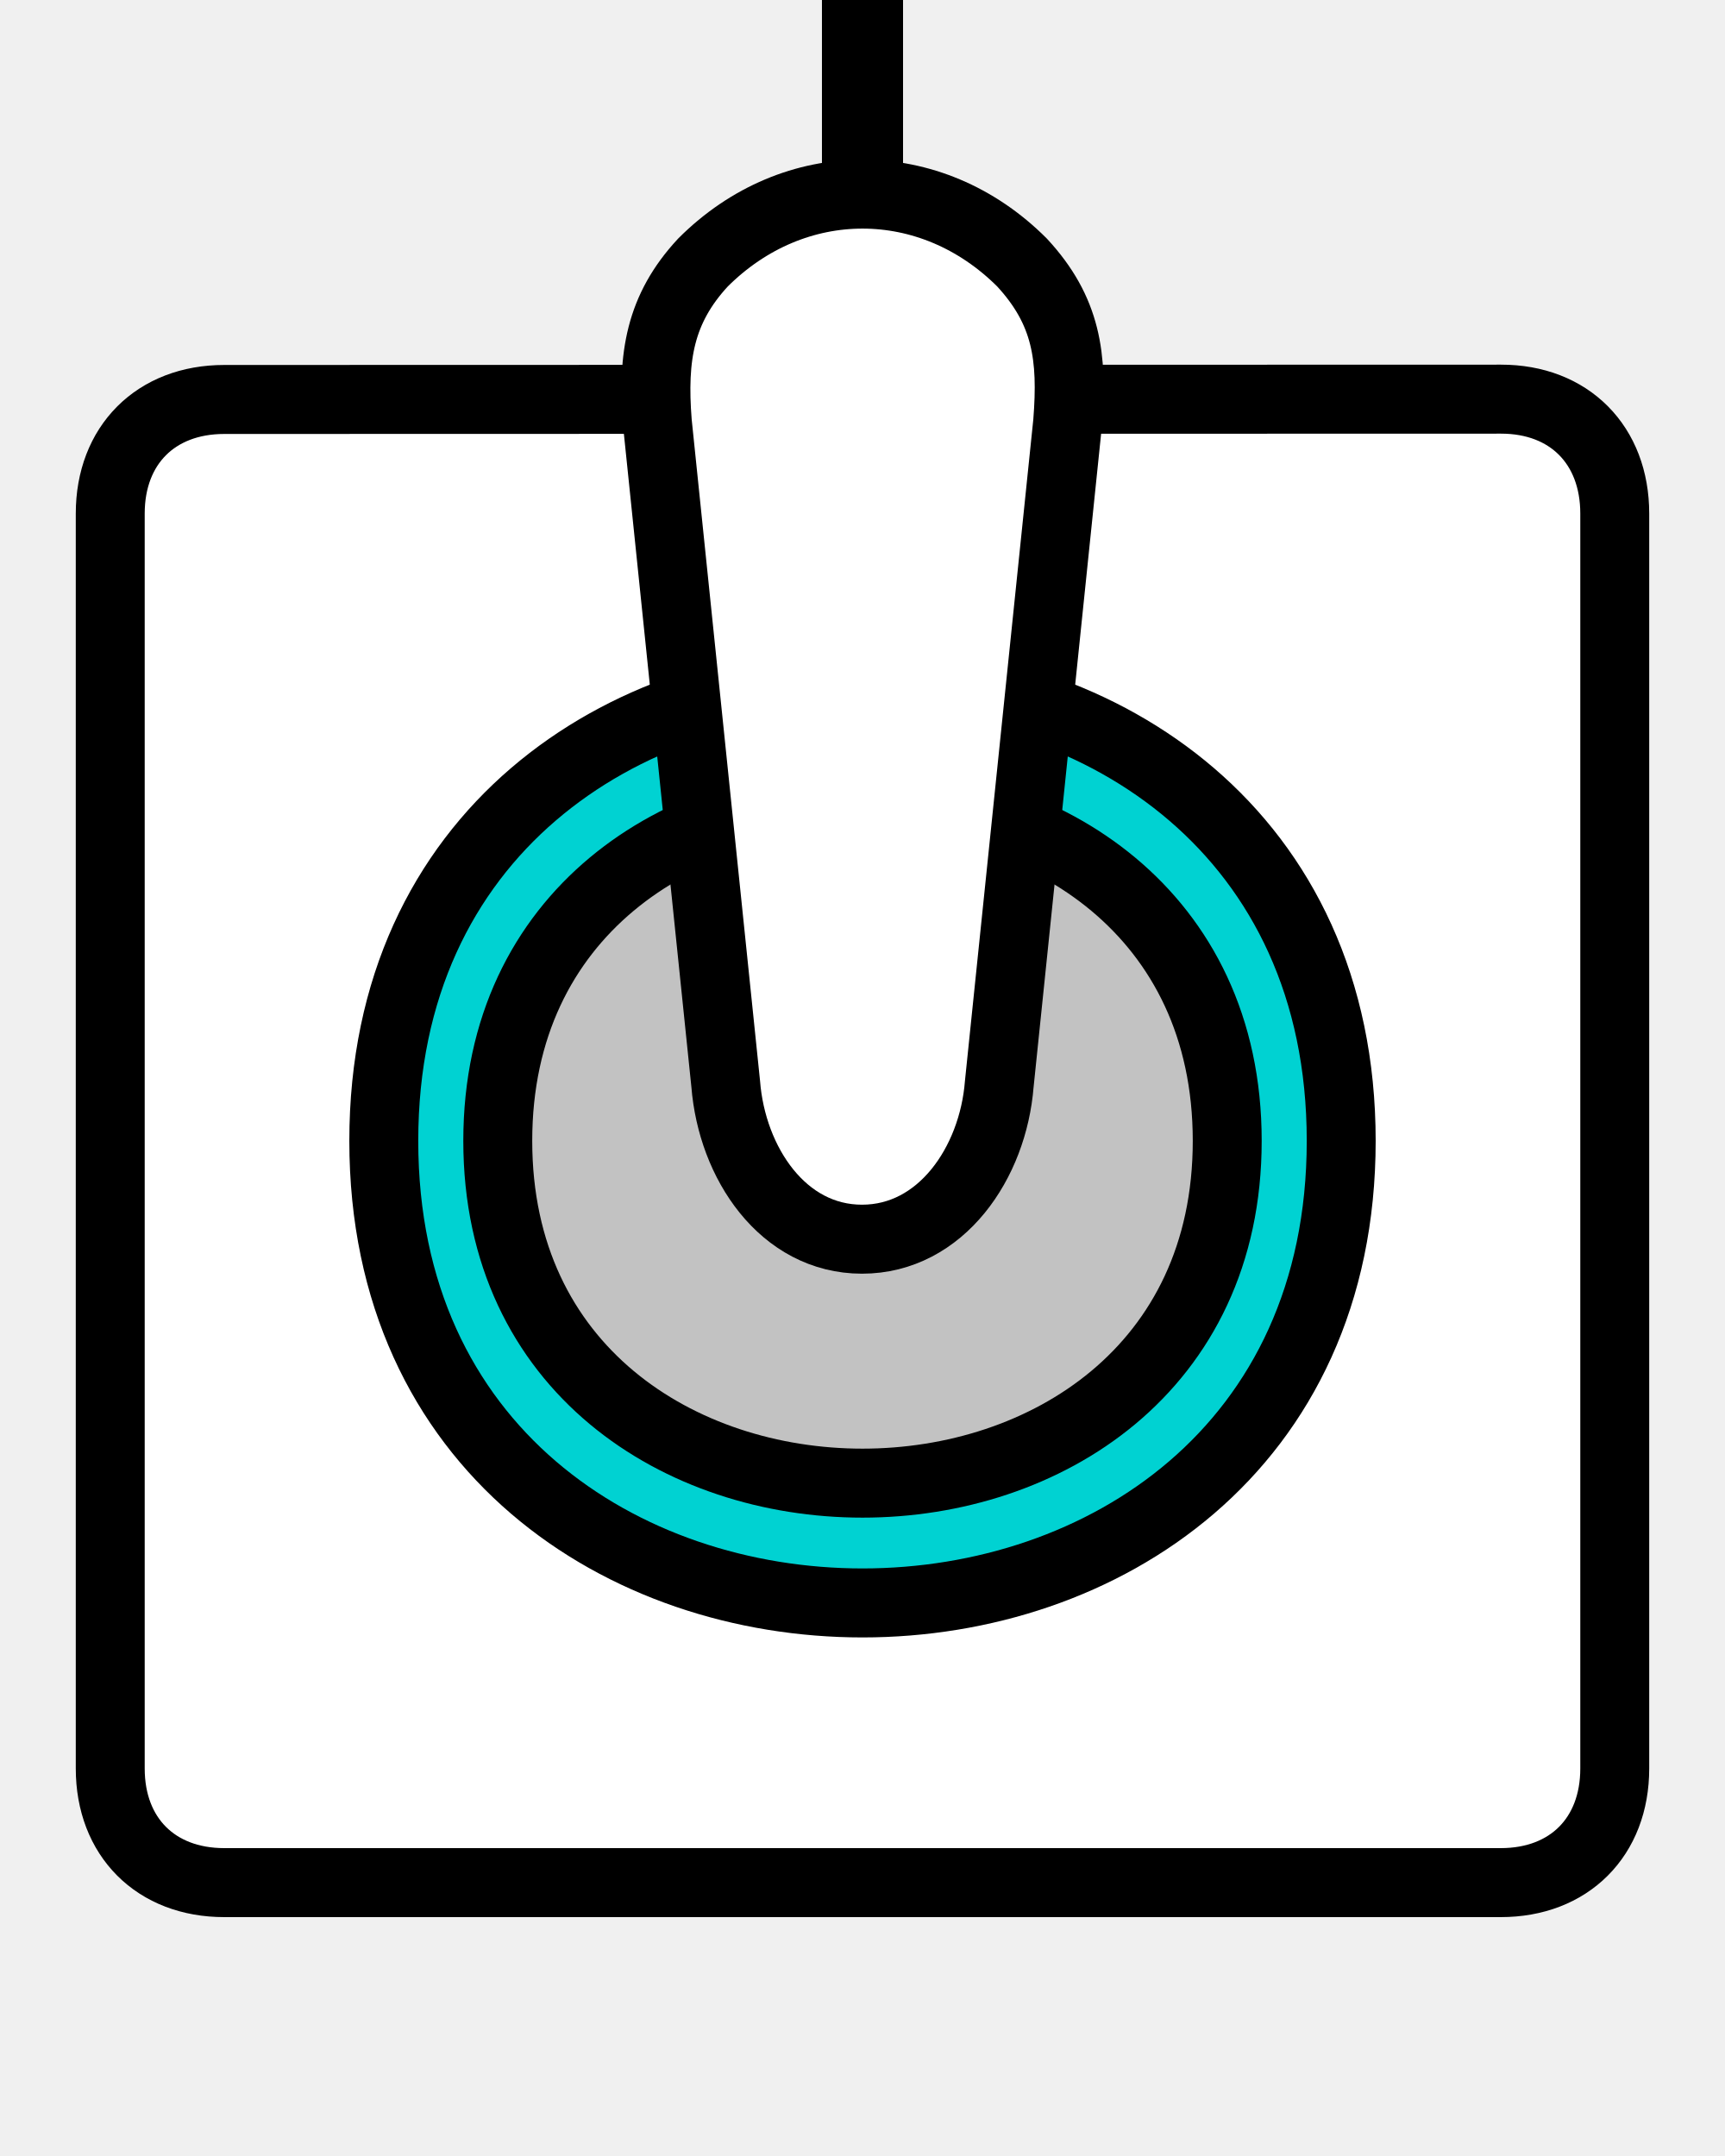
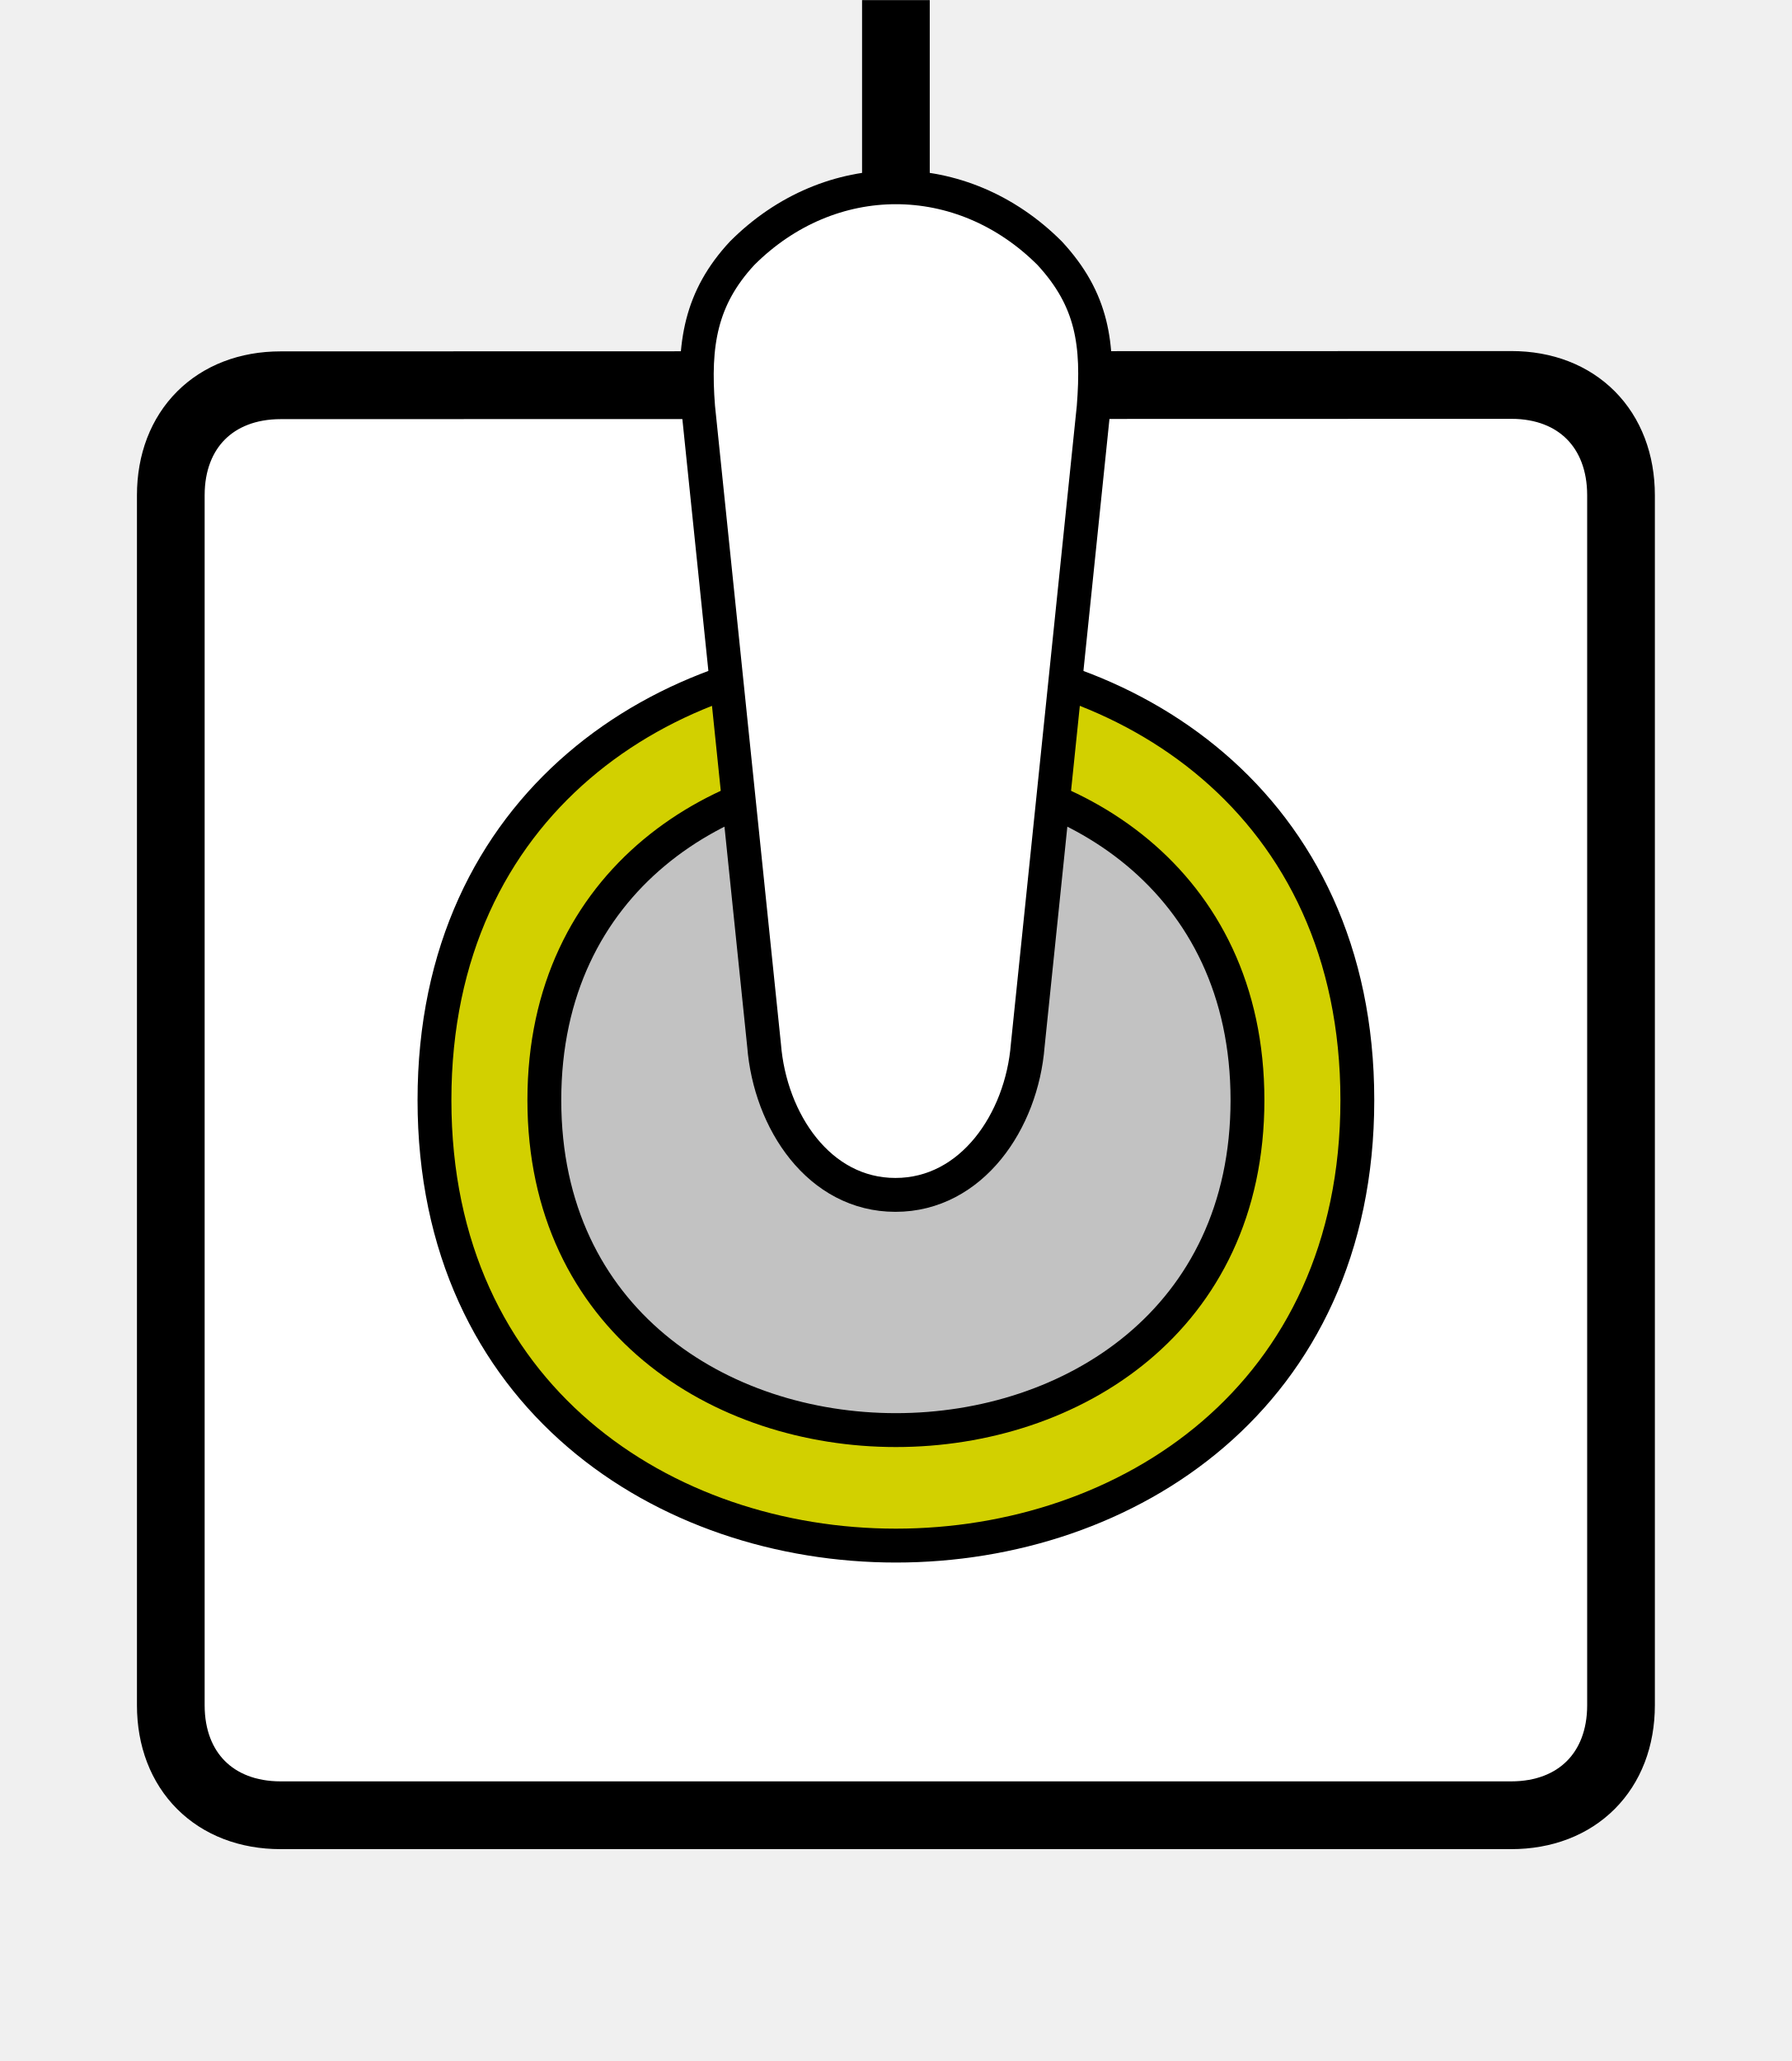
- <svg xmlns="http://www.w3.org/2000/svg" width="100mm" height="125mm" viewBox="0 0 100 125" version="1.1" id="svg8">
+ <svg xmlns="http://www.w3.org/2000/svg" width="20" height="23" viewBox="0 0 5.292 6.085" version="1.1" id="svg8">
  <defs id="defs2" />
  <g id="layer1" transform="translate(278.9087,-425.9792)">
-     <g id="g903" transform="matrix(0.2645833,0,0,0.2645833,48.92902,101.2787)">
-       <g id="g843" transform="translate(-120,60)">
-         <path d="m -1539.929,127.214 c -19.451,-0.335 -260.343,0.141 -280.058,0.07 -19.714,-0.071 -30,10 -29.942,29.93 0.057,19.93 10e-5,260 10e-5,280 0,20 10,30 30,30 20,1e-5 260,0 280,0 20,0 30,-10 30,-30 V 157.214 c 0,-20 -10,-30 -30,-30 z m -45,170 c 0,120 -190,120 -190,0 0,-120 190,-120 190,0 z m 30,0 c 0,160 -250,160 -250,0 0,-160 250,-160 250,0 z m -15,0 c 0,-140 -220,-140 -220,0 0,140 220,140 220,0 z m -250,0 c 0,180 280,180 280,0 0,-180 -280,-180 -280,0 z m 280,-155 c 10,0 15,5 15,15 l 10e-5,280 c 0,10 -5,15 -15,15 h -280 c -10,0 -15,-5 -15,-15 0,-10 0.057,-270.07 0,-280 -0.058,-9.93 5.228,-15.001 14.943,-14.93 9.714,0.071 270.058,-0.07 280.058,-0.07 z" id="path833-8" />
-         <g id="g980" transform="translate(19.99999,-930)">
-           <path d="m -364.929,617.214 c -19.451,-0.335 -260.343,0.141 -280.058,0.07 -19.714,-0.071 -30,10 -29.942,29.93 0.058,19.93 5e-5,260 5e-5,280 0,20 10,30 30,30 20,1e-5 260,0 280,0 20,0 30,-10 30,-30 l -5e-5,-280 c 0,-20 -10,-30 -30,-30 z m -70,170 c 0,90 -140,90 -140,0 0,-90 140,-90 140,0 z m 30,0 c -1e-5,130 -200,130 -200,0 0,-130 200,-130 200,0 z m -15,0 c 0,-110 -170,-110 -170,0 0,110 170,110 170,0 z m -200,0 c 0,150 230,150 230,0 10e-6,-150 -230,-150 -230,0 z m 255,-155 c 10,0 15,5 15,15 l 5e-5,280 c 0,10 -5,15 -15,15 h -280 c -10,0 -15,-5 -15,-15 0,-10 0.058,-270.07 -5e-5,-280 -0.058,-9.93 5.228,-15.001 14.943,-14.93 9.714,0.071 270.058,-0.07 280.058,-0.07 z" id="path833-8-9" />
-           <path d="m -459.929,547.214 c 1.134,-14.363 -0.222,-24.419 -10,-35 -20,-20 -50,-20 -70,0 -9.453,10.192 -11.134,20.637 -10,35 0,0 15,230 15,230 1.365,17.291 12.547,34.008 29.892,34.008 17.345,0 28.742,-16.717 30.108,-34.008 6.644,-84.155 8.454,-147.082 15,-230 z" id="path833-83" style="fill:#ffffff;fill-opacity:1;stroke:#000000;stroke-width:13.474;stroke-miterlimit:4;stroke-dasharray:none;stroke-opacity:1" />
-         </g>
-         <g id="g980-7" transform="translate(-780)">
-           <path d="m -364.929,617.214 c -19.451,-0.335 -260.343,0.141 -280.058,0.07 -19.714,-0.071 -30,10 -29.942,29.93 0.058,19.93 5e-5,260 5e-5,280 0,20 10,30 30,30 20,1e-5 260,0 280,0 20,0 30,-10 30,-30 l -5e-5,-280 c 0,-20 -10,-30 -30,-30 z m -70,170 c 0,90 -140,90 -140,0 0,-90 140,-90 140,0 z m 30,0 c -1e-5,130 -200,130 -200,0 0,-130 200,-130 200,0 z m -15,0 c 0,-110 -170,-110 -170,0 0,110 170,110 170,0 z m -200,0 c 0,150 230,150 230,0 10e-6,-150 -230,-150 -230,0 z m 255,-155 c 10,0 15,5 15,15 l 5e-5,280 c 0,10 -5,15 -15,15 h -280 c -10,0 -15,-5 -15,-15 0,-10 0.058,-270.07 -5e-5,-280 -0.058,-9.93 5.228,-15.001 14.943,-14.93 9.714,0.071 270.058,-0.07 280.058,-0.07 z" id="path833-8-9-0" />
-           <path d="m -459.929,712.214 c 1.134,-14.363 -0.222,-24.419 -10,-35 -20,-20 -50,-20 -70,0 -9.453,10.192 -11.134,20.637 -10,35 15,65 0,0 15,65 1.365,17.291 12.547,34.008 29.892,34.008 17.345,0 28.742,-16.717 30.108,-34.008 15,-65 1e-5,0 15,-65 z" id="path833-83-2" style="fill:#ffffff;fill-opacity:1;stroke:#000000;stroke-width:13.474;stroke-miterlimit:4;stroke-dasharray:none;stroke-opacity:1" />
-         </g>
-         <g id="g980-7-0" transform="matrix(0.998917,0,0,1,-475.6596,200)">
-           <g id="g2189" transform="translate(49.99999,427.5351)">
-             <g id="g2198">
-               <path style="fill:none;stroke:#000000;stroke-width:17.789;stroke-linecap:butt;stroke-linejoin:miter;stroke-miterlimit:4;stroke-dasharray:none;stroke-opacity:1" d="m -504.929,629.679 c 0,-90 0,-90 0,-90" id="path2191" />
-               <path d="m -644.929,627.214 c -15,0 -25,10 -25,25 v 275 c 0,15 10,25 25,25 h 280 c 15,0 25,-10 25,-25 v -275 c 0,-15 -9.943,-25.07 -24.942,-25.07 -15,0 -265.058,0.07 -280.058,0.07 z" id="path833-8-9-0-0" style="display:inline;fill:#ffffff;fill-opacity:1;stroke:#000000;stroke-width:15.118;stroke-miterlimit:4;stroke-dasharray:none;stroke-opacity:1" />
-               <path d="m -609.929,789.679 c 0,135 210,135 210,0 0,-135 -210,-135 -210,0 z" id="path833-8-9-0-0-7" style="display:inline;fill:#00d2d2;fill-opacity:1;stroke:#000000;stroke-width:15.118;stroke-miterlimit:4;stroke-dasharray:none;stroke-opacity:1" />
-               <path d="m -424.929,789.679 c 0,-100 -160,-100 -160,0 0,100 160,100 160,0 z" id="path833-8-9-0-0-7-4" style="display:inline;fill:#c2c2c2;fill-opacity:1;stroke:#000000;stroke-width:15.118;stroke-miterlimit:4;stroke-dasharray:none;stroke-opacity:1" />
-               <path d="m -459.929,632.214 c 1.134,-14.363 -0.222,-24.419 -10,-35 -20,-20 -50,-20 -70,0 -9.453,10.192 -11.134,20.637 -10,35 l 15,145 c 1.365,17.291 12.547,34.008 29.892,34.008 17.345,0 28.742,-16.717 30.108,-34.008 z" id="path833-83-2-4" style="fill:#ffffff;fill-opacity:1;stroke:#000000;stroke-width:15.118;stroke-miterlimit:4;stroke-dasharray:none;stroke-opacity:1" />
-             </g>
-           </g>
-         </g>
-         <g id="g980-7-8" transform="translate(-1170)">
-           <path d="m -364.929,617.214 c -19.451,-0.335 -260.343,0.141 -280.058,0.07 -19.714,-0.071 -30,10 -29.942,29.93 0.058,19.93 5e-5,260 5e-5,280 0,20 10,30 30,30 20,1e-5 260,0 280,0 20,0 30,-10 30,-30 l -5e-5,-280 c 0,-20 -10,-30 -30,-30 z m -70,170 c 0,90 -140,90 -140,0 0,-90 140,-90 140,0 z m 30,0 c -1e-5,130 -200,130 -200,0 0,-130 200,-130 200,0 z m -15,0 c 0,-110 -170,-110 -170,0 0,110 170,110 170,0 z m -200,0 c 0,150 230,150 230,0 10e-6,-150 -230,-150 -230,0 z m 255,-155 c 10,0 15,5 15,15 l 5e-5,280 c 0,10 -5,15 -15,15 h -280 c -10,0 -15,-5 -15,-15 0,-10 0.058,-270.07 -5e-5,-280 -0.058,-9.93 5.228,-15.001 14.943,-14.93 9.714,0.071 270.058,-0.07 280.058,-0.07 z" id="path833-8-9-0-4" />
-           <path d="m -454.929,787.214 c 0,-65 -100,-60 -100,0 0,60 100,65 100,0 z" id="path833-83-2-9" style="fill:#ffffff;fill-opacity:1;stroke:#000000;stroke-width:13.474;stroke-miterlimit:4;stroke-dasharray:none;stroke-opacity:1" />
-         </g>
-         <g id="g980-7-80" transform="matrix(1,0,0,-1.001666,-1560,1575.615)">
-           <path d="m -364.929,617.214 c -19.451,-0.335 -260.343,0.141 -280.058,0.07 -19.714,-0.071 -30,10 -29.942,29.93 0.058,19.93 5e-5,260 5e-5,280 0,20 10,30 30,30 20,1e-5 260,0 280,0 20,0 30,-10 30,-30 l -5e-5,-280 c 0,-20 -10,-30 -30,-30 z m -70,170 c 0,90 -140,90 -140,0 0,-90 140,-90 140,0 z m 30,0 c -1e-5,130 -200,130 -200,0 0,-130 200,-130 200,0 z m -15,0 c 0,-110 -170,-110 -170,0 0,110 170,110 170,0 z m -200,0 c 0,150 230,150 230,0 10e-6,-150 -230,-150 -230,0 z m 255,-155 c 10,0 15,5 15,15 l 5e-5,280 c 0,10 -5,15 -15,15 h -280 c -10,0 -15,-5 -15,-15 0,-10 0.058,-270.07 -5e-5,-280 -0.058,-9.93 5.228,-15.001 14.943,-14.93 9.714,0.071 270.058,-0.07 280.058,-0.07 z" id="path833-8-9-0-6" />
-           <path d="m -459.929,712.214 c 1.134,-14.363 -0.222,-24.419 -10,-35 -20,-20 -50,-20 -70,0 -9.453,10.192 -11.134,20.637 -10,35 15,65 0,0 15,65 1.365,17.291 12.547,34.008 29.892,34.008 17.345,0 28.742,-16.717 30.108,-34.008 15,-65 1e-5,0 15,-65 z" id="path833-83-2-1" style="fill:#ffffff;fill-opacity:1;stroke:#000000;stroke-width:13.474;stroke-miterlimit:4;stroke-dasharray:none;stroke-opacity:1" />
-         </g>
-         <g id="g980-7-0-1" transform="matrix(1,0,0,-0.9999994,-1950,1574.428)">
-           <path d="m -364.929,617.214 c -19.451,-0.335 -260.343,0.141 -280.058,0.07 -19.714,-0.071 -30,10 -29.942,29.93 0.058,19.93 5e-5,260 5e-5,280 0,20 10,30 30,30 20,1e-5 260,0 280,0 20,0 30,-10 30,-30 l -5e-5,-280 c 0,-20 -10,-30 -30,-30 z m -70,170 c 0,90 -140,90 -140,0 0,-90 140,-90 140,0 z m 30,0 c -1e-5,130 -200,130 -200,0 0,-130 200,-130 200,0 z m -15,0 c 0,-110 -170,-110 -170,0 0,110 170,110 170,0 z m -200,0 c 0,150 230,150 230,0 10e-6,-150 -230,-150 -230,0 z m 255,-155 c 10,0 15,5 15,15 l 5e-5,280 c 0,10 -5,15 -15,15 h -280 c -10,0 -15,-5 -15,-15 0,-10 0.058,-270.07 -5e-5,-280 -0.058,-9.93 5.228,-15.001 14.943,-14.93 9.714,0.071 270.058,-0.07 280.058,-0.07 z" id="path833-8-9-0-0-9" />
-           <path d="m -459.929,632.214 c 1.134,-14.363 -0.222,-24.419 -10,-35 -20,-20 -50,-20 -70,0 -9.453,10.192 -11.134,20.637 -10,35 l 15,145 c 1.365,17.291 12.547,34.008 29.892,34.008 17.345,0 28.742,-16.717 30.108,-34.008 z" id="path833-83-2-4-3" style="fill:#ffffff;fill-opacity:1;stroke:#000000;stroke-width:13.474;stroke-miterlimit:4;stroke-dasharray:none;stroke-opacity:1" />
-         </g>
-         <g id="g980-7-0-6" transform="translate(-870,200)">
-           <g id="g2189-8" transform="translate(49.99999,427.5351)">
-             <g id="g2198-9">
-               <path style="fill:none;stroke:#000000;stroke-width:17.789;stroke-linecap:butt;stroke-linejoin:miter;stroke-miterlimit:4;stroke-dasharray:none;stroke-opacity:1" d="M -504.929,629.679 V 573.965 539.679" id="path2191-5" />
-               <path d="m -644.929,627.214 c -15,0 -25,10 -25,25 v 275 c 0,15 10,25 25,25 h 280 c 15,0 25,-10 25,-25 v -275 c 0,-15 -9.943,-25.07 -24.942,-25.07 -15,0 -265.058,0.07 -280.058,0.07 z" id="path833-8-9-0-0-90" style="display:inline;fill:#ffffff;fill-opacity:1;stroke:#000000;stroke-width:15.118;stroke-miterlimit:4;stroke-dasharray:none;stroke-opacity:1" />
-               <path d="m -609.929,789.679 c 0,135 210,135 210,0 0,-135 -210,-135 -210,0 z" id="path833-8-9-0-0-7-1" style="display:inline;fill:#ffffff;fill-opacity:1;stroke:#000000;stroke-width:15.118;stroke-miterlimit:4;stroke-dasharray:none;stroke-opacity:1" />
-               <path d="m -424.929,789.679 c 0,-100 -160,-100 -160,0 0,100 160,100 160,0 z" id="path833-8-9-0-0-7-4-2" style="display:inline;fill:#c2c2c2;fill-opacity:1;stroke:#000000;stroke-width:15.118;stroke-miterlimit:4;stroke-dasharray:none;stroke-opacity:1" />
-               <path d="m -459.929,704.214 c 1.134,-14.363 -0.222,-24.419 -10,-35 -20,-20 -50,-20 -70,0 -9.453,10.192 -11.134,20.637 -10,35 l 15,73 c 1.365,17.291 12.547,34.008 29.892,34.008 17.345,0 28.742,-16.717 30.108,-34.008 z" id="path833-83-2-4-0" style="fill:#ffffff;fill-opacity:1;stroke:#000000;stroke-width:15.118;stroke-miterlimit:4;stroke-dasharray:none;stroke-opacity:1" />
-             </g>
-           </g>
-         </g>
-         <g id="g980-7-0-0" transform="translate(-1250,220)">
-           <g id="g2189-86" transform="translate(49.99999,427.5351)">
-             <g id="g2198-2">
-               <path style="fill:none;stroke:#000000;stroke-width:17.789;stroke-linecap:butt;stroke-linejoin:miter;stroke-miterlimit:4;stroke-dasharray:none;stroke-opacity:1" d="m -504.929,629.679 c 0,-90 0,-90 0,-90" id="path2191-6" />
-               <path d="m -644.929,627.214 c -15,0 -25,10 -25,25 v 275 c 0,15 10,25 25,25 h 280 c 15,0 25,-10 25,-25 v -275 c 0,-15 -9.943,-25.07 -24.942,-25.07 -15,0 -265.058,0.07 -280.058,0.07 z" id="path833-8-9-0-0-73" style="display:inline;fill:#ffffff;fill-opacity:1;stroke:#000000;stroke-width:15.118;stroke-miterlimit:4;stroke-dasharray:none;stroke-opacity:1" />
-               <path d="m -609.929,789.679 c 0,135 210,135 210,0 0,-135 -210,-135 -210,0 z" id="path833-8-9-0-0-7-2" style="display:inline;fill:#ffffff;fill-opacity:1;stroke:#000000;stroke-width:15.118;stroke-miterlimit:4;stroke-dasharray:none;stroke-opacity:1" />
-               <path d="m -424.929,789.679 c 0,-100 -160,-100 -160,0 0,100 160,100 160,0 z" id="path833-8-9-0-0-7-4-6" style="display:inline;fill:#c2c2c2;fill-opacity:1;stroke:#000000;stroke-width:15.118;stroke-miterlimit:4;stroke-dasharray:none;stroke-opacity:1" />
-               <path d="m -454.929,789.679 c 0,-60 -100,-60 -100,0 0,60 100,60 100,0 z" id="path833-83-2-4-2" style="fill:#ffffff;fill-opacity:1;stroke:#000000;stroke-width:15.118;stroke-miterlimit:4;stroke-dasharray:none;stroke-opacity:1" />
-             </g>
-           </g>
-         </g>
-         <g id="g980-7-0-6-5" transform="translate(-1630,200.6686)">
-           <g id="g2189-8-9" transform="matrix(1,0,0,-1.000815,49.99998,2006.868)">
-             <g id="g2198-9-8">
-               <path style="fill:none;stroke:#000000;stroke-width:17.789;stroke-linecap:butt;stroke-linejoin:miter;stroke-miterlimit:4;stroke-dasharray:none;stroke-opacity:1" d="M -504.929,1039.346 V 983.631 949.345" id="path2191-5-6" />
-               <path d="m -644.929,627.214 c -15,0 -25,10 -25,25 v 275 c 0,15 10,25 25,25 h 280 c 15,0 25,-10 25,-25 v -275 c 0,-15 -9.943,-25.07 -24.942,-25.07 -15,0 -265.058,0.07 -280.058,0.07 z" id="path833-8-9-0-0-90-0" style="display:inline;fill:#ffffff;fill-opacity:1;stroke:#000000;stroke-width:15.118;stroke-miterlimit:4;stroke-dasharray:none;stroke-opacity:1" />
-               <path d="m -609.929,789.679 c 0,135 210,135 210,0 0,-135 -210,-135 -210,0 z" id="path833-8-9-0-0-7-1-5" style="display:inline;fill:#ffffff;fill-opacity:1;stroke:#000000;stroke-width:15.118;stroke-miterlimit:4;stroke-dasharray:none;stroke-opacity:1" />
-               <path d="m -424.929,789.679 c 0,-100 -160,-100 -160,0 0,100 160,100 160,0 z" id="path833-8-9-0-0-7-4-2-3" style="display:inline;fill:#c2c2c2;fill-opacity:1;stroke:#000000;stroke-width:15.118;stroke-miterlimit:4;stroke-dasharray:none;stroke-opacity:1" />
-               <path d="m -459.929,704.214 c 1.134,-14.363 -0.222,-24.419 -10,-35 -20,-20 -50,-20 -70,0 -9.453,10.192 -11.134,20.637 -10,35 l 15,73 c 1.365,17.291 12.547,34.008 29.892,34.008 17.345,0 28.742,-16.717 30.108,-34.008 z" id="path833-83-2-4-0-8" style="fill:#ffffff;fill-opacity:1;stroke:#000000;stroke-width:15.118;stroke-miterlimit:4;stroke-dasharray:none;stroke-opacity:1" />
-             </g>
-           </g>
-         </g>
-         <g id="g980-7-0-7" transform="matrix(0.9983537,0,0,-0.9999998,-2010.617,2634.428)">
-           <g id="g2189-5" transform="translate(49.99999,427.5351)">
-             <g id="g2198-4">
-               <path style="fill:none;stroke:#000000;stroke-width:17.789;stroke-linecap:butt;stroke-linejoin:miter;stroke-miterlimit:4;stroke-dasharray:none;stroke-opacity:1" d="m -504.929,1039.679 c 0,-90 0,-90 0,-90" id="path2191-68" />
-               <path d="m -644.929,627.214 c -15,0 -25,10 -25,25 v 275 c 0,15 10,25 25,25 h 280 c 15,0 25,-10 25,-25 v -275 c 0,-15 -9.943,-25.07 -24.942,-25.07 -15,0 -265.058,0.07 -280.058,0.07 z" id="path833-8-9-0-0-2" style="display:inline;fill:#ffffff;fill-opacity:1;stroke:#000000;stroke-width:15.118;stroke-miterlimit:4;stroke-dasharray:none;stroke-opacity:1" />
-               <path d="m -609.929,789.679 c 0,135 210,135 210,0 0,-135 -210,-135 -210,0 z" id="path833-8-9-0-0-7-8" style="display:inline;fill:#ffffff;fill-opacity:1;stroke:#000000;stroke-width:15.118;stroke-miterlimit:4;stroke-dasharray:none;stroke-opacity:1" />
-               <path d="m -424.929,789.679 c 0,-100 -160,-100 -160,0 0,100 160,100 160,0 z" id="path833-8-9-0-0-7-4-21" style="display:inline;fill:#c2c2c2;fill-opacity:1;stroke:#000000;stroke-width:15.118;stroke-miterlimit:4;stroke-dasharray:none;stroke-opacity:1" />
-               <path d="m -459.929,632.214 c 1.134,-14.363 -0.222,-24.419 -10,-35 -20,-20 -50,-20 -70,0 -9.453,10.192 -11.134,20.637 -10,35 l 15,145 c 1.365,17.291 12.547,34.008 29.892,34.008 17.345,0 28.742,-16.717 30.108,-34.008 z" id="path833-83-2-4-35" style="fill:#ffffff;fill-opacity:1;stroke:#000000;stroke-width:15.118;stroke-miterlimit:4;stroke-dasharray:none;stroke-opacity:1" />
-             </g>
+     <g id="g843" transform="matrix(0.2645833,0,0,0.2645833,18.56902,117.1537)">
+       <g id="g980-7-0" transform="matrix(0.2009991,0,0,0.2012171,-971.0899,972.5943)">
+         <g id="g2189" transform="translate(49.99999,427.5351)">
+           <g id="g2198" transform="matrix(0.2440406,0,0,0.2440406,-639.3945,407.9755)">
+             <path style="fill:none;stroke:#000000;stroke-width:15.402;stroke-linecap:butt;stroke-linejoin:miter;stroke-miterlimit:4;stroke-dasharray:none;stroke-opacity:1" d="m -504.929,629.679 c 0,-90 0,-90 0,-90" id="path2191" />
+             <path d="m -644.929,627.214 c -15,0 -25,10 -25,25 v 275 c 0,15 10,25 25,25 h 280 c 15,0 25,-10 25,-25 v -275 c 0,-15 -9.943,-25.07 -24.942,-25.07 -15,0 -265.058,0.07 -280.058,0.07 z" id="path833-8-9-0-0" style="display:inline;fill:#ffffff;fill-opacity:1;stroke:#000000;stroke-width:15.402;stroke-miterlimit:4;stroke-dasharray:none;stroke-opacity:1" />
+             <path d="m -609.929,789.679 c 0,135 210,135 210,0 0,-135 -210,-135 -210,0 z" id="path833-8-9-0-0-7" style="display:inline;fill:#d2d000;fill-opacity:1;stroke:#000000;stroke-width:7.701;stroke-miterlimit:4;stroke-dasharray:none;stroke-opacity:1" />
+             <path d="m -424.929,789.679 c 0,-100 -160,-100 -160,0 0,100 160,100 160,0 z" id="path833-8-9-0-0-7-4" style="display:inline;fill:#c2c2c2;fill-opacity:1;stroke:#000000;stroke-width:7.701;stroke-miterlimit:4;stroke-dasharray:none;stroke-opacity:1" />
+             <path d="m -459.929,632.214 c 1.134,-14.363 -0.222,-24.419 -10,-35 -20,-20 -50,-20 -70,0 -9.453,10.192 -11.134,20.637 -10,35 l 15,145 c 1.365,17.291 12.547,34.008 29.892,34.008 17.345,0 28.742,-16.717 30.108,-34.008 z" id="path833-83-2-4" style="fill:#ffffff;fill-opacity:1;stroke:#000000;stroke-width:7.701;stroke-miterlimit:4;stroke-dasharray:none;stroke-opacity:1" />
          </g>
        </g>
      </g>
-       <g id="g845">
- </g>
-       <g id="g847">
- </g>
-       <g id="g849">
- </g>
-       <g id="g851">
- </g>
-       <g id="g853">
- </g>
-       <g id="g855">
- </g>
-       <g id="g857">
- </g>
-       <g id="g859">
- </g>
-       <g id="g861">
- </g>
-       <g id="g863">
- </g>
-       <g id="g865">
- </g>
-       <g id="g867">
- </g>
-       <g id="g869">
- </g>
-       <g id="g871">
- </g>
-       <g id="g873">
- </g>
    </g>
+     <g id="g845" transform="matrix(0.2645833,0,0,0.2645833,50.31902,101.2787)" />
+     <g id="g847" transform="matrix(0.2645833,0,0,0.2645833,50.31902,101.2787)" />
+     <g id="g849" transform="matrix(0.2645833,0,0,0.2645833,50.31902,101.2787)" />
+     <g id="g851" transform="matrix(0.2645833,0,0,0.2645833,50.31902,101.2787)" />
+     <g id="g853" transform="matrix(0.2645833,0,0,0.2645833,50.31902,101.2787)" />
+     <g id="g855" transform="matrix(0.2645833,0,0,0.2645833,50.31902,101.2787)" />
+     <g id="g857" transform="matrix(0.2645833,0,0,0.2645833,50.31902,101.2787)" />
+     <g id="g859" transform="matrix(0.2645833,0,0,0.2645833,50.31902,101.2787)" />
+     <g id="g861" transform="matrix(0.2645833,0,0,0.2645833,50.31902,101.2787)" />
+     <g id="g863" transform="matrix(0.2645833,0,0,0.2645833,50.31902,101.2787)" />
+     <g id="g865" transform="matrix(0.2645833,0,0,0.2645833,50.31902,101.2787)" />
+     <g id="g867" transform="matrix(0.2645833,0,0,0.2645833,50.31902,101.2787)" />
+     <g id="g869" transform="matrix(0.2645833,0,0,0.2645833,50.31902,101.2787)" />
+     <g id="g871" transform="matrix(0.2645833,0,0,0.2645833,50.31902,101.2787)" />
+     <g id="g873" transform="matrix(0.2645833,0,0,0.2645833,50.31902,101.2787)" />
  </g>
</svg>
